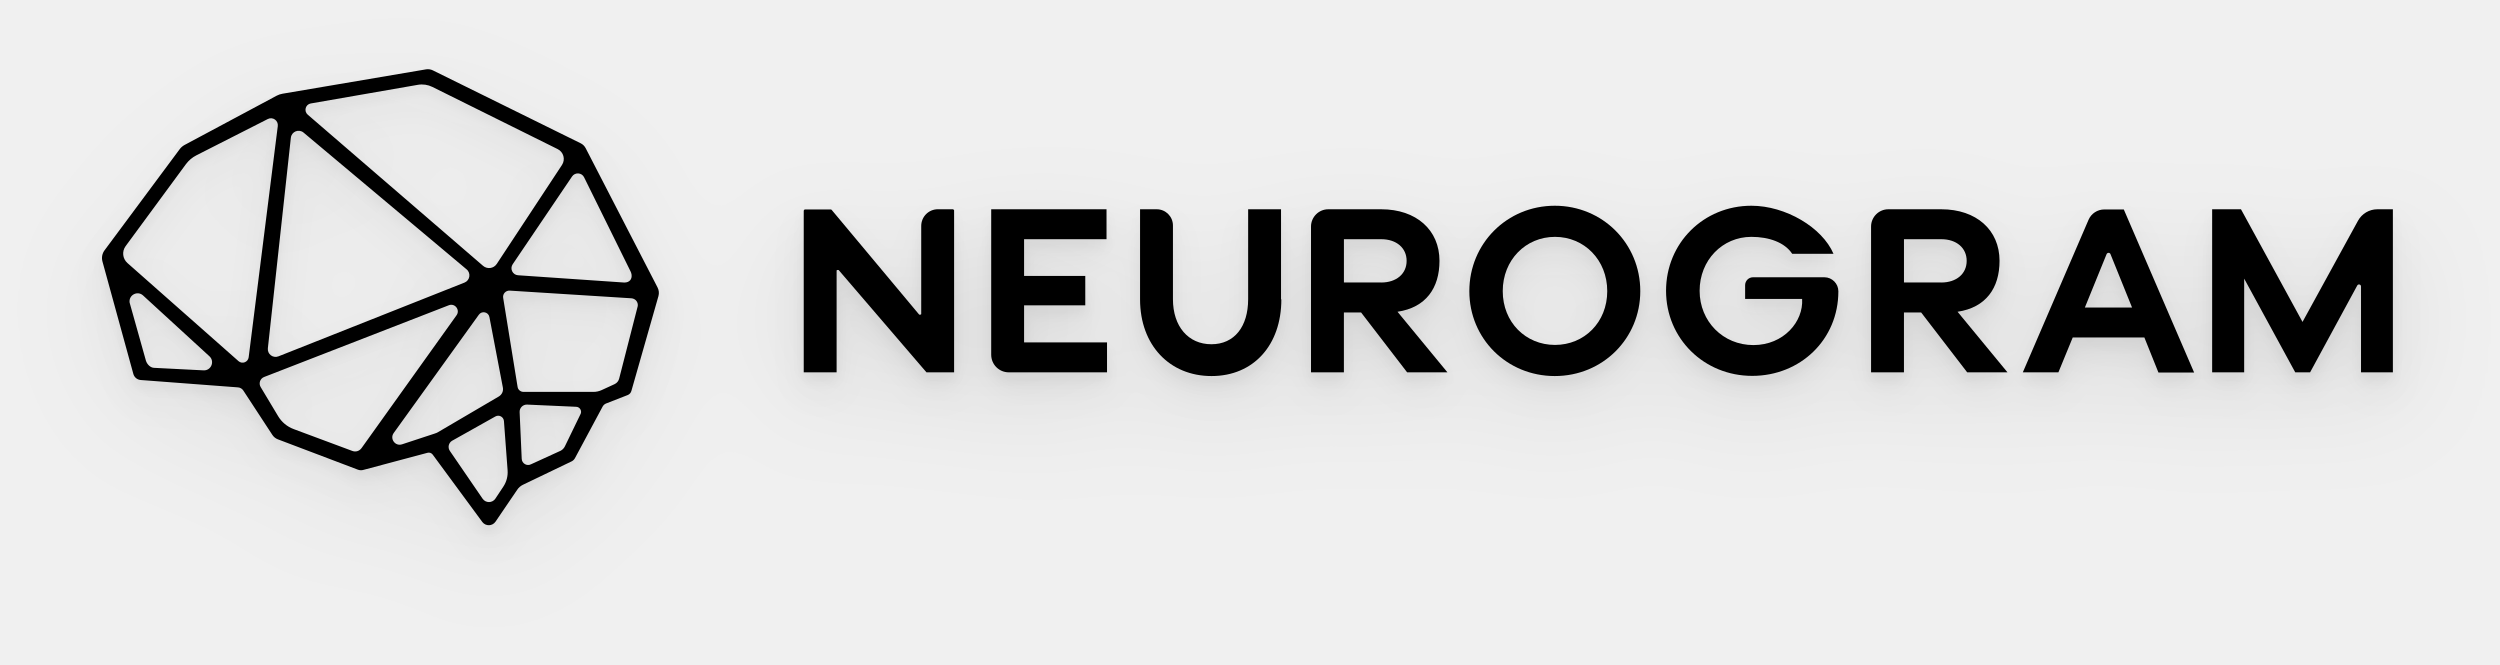
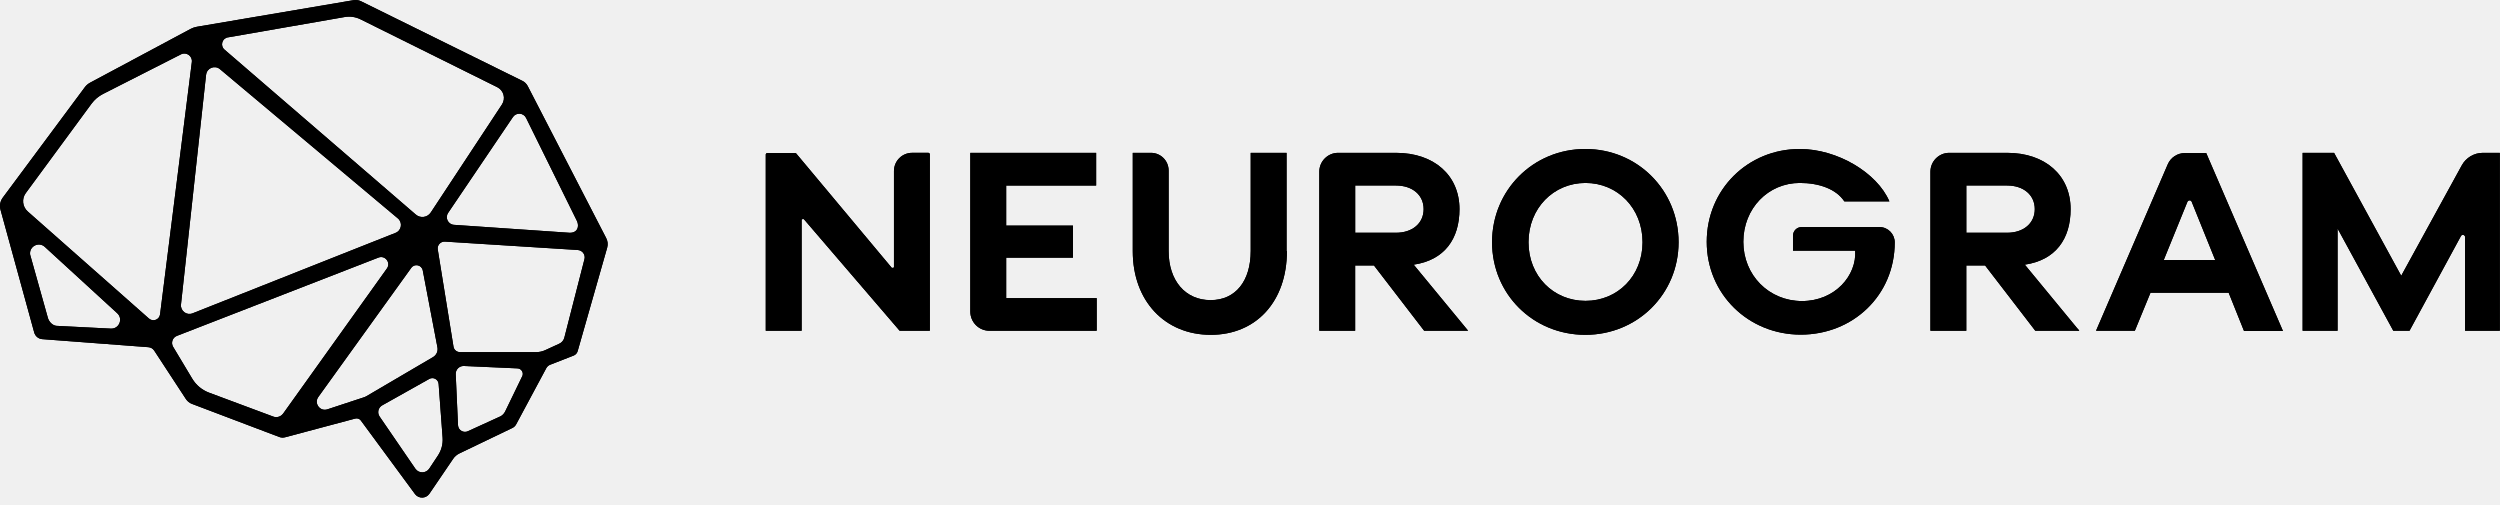
- <svg xmlns="http://www.w3.org/2000/svg" width="335" height="89" viewBox="0 0 335 89" fill="none">
-   <g filter="url(#filter0_ddd_15001_17)">
-     <path d="M88.11 38.518L78.471 19.841C78.323 19.564 78.092 19.335 77.808 19.198L57.998 9.426C57.718 9.289 57.399 9.244 57.09 9.293L37.844 12.561C37.577 12.607 37.318 12.694 37.08 12.821L24.737 19.423C24.478 19.564 24.25 19.757 24.075 19.996L14.008 33.542C13.69 33.971 13.588 34.519 13.728 35.035L17.868 50.106C17.994 50.56 18.387 50.886 18.856 50.922L31.893 51.909C32.183 51.93 32.45 52.088 32.607 52.334L36.499 58.28C36.677 58.55 36.933 58.758 37.234 58.87L47.959 62.936C48.197 63.027 48.46 63.038 48.705 62.964L57.28 60.676C57.532 60.602 57.805 60.69 57.97 60.901L64.639 69.956C65.091 70.54 65.973 70.515 66.394 69.911L69.304 65.631C69.493 65.343 69.76 65.111 70.071 64.96L76.586 61.829C76.782 61.734 76.947 61.579 77.048 61.386L80.747 54.488C80.845 54.309 80.996 54.165 81.181 54.081L84.141 52.925C84.369 52.823 84.54 52.622 84.607 52.38L88.232 39.674C88.341 39.284 88.295 38.869 88.106 38.514L88.11 38.518ZM78.274 23.767L84.488 36.353C84.555 36.487 84.607 36.631 84.628 36.782C84.719 37.411 84.358 37.864 83.654 37.861L69.413 36.884C68.688 36.835 68.292 36.016 68.698 35.411L76.653 23.651C77.055 23.053 77.956 23.113 78.274 23.763V23.767ZM41.647 13.864L55.991 11.366C56.653 11.25 57.336 11.348 57.938 11.647L74.733 19.982C75.521 20.376 75.791 21.37 75.304 22.108L66.565 35.366C66.155 35.988 65.294 36.107 64.73 35.622L41.234 15.365C40.684 14.89 40.933 13.987 41.647 13.861V13.864ZM38.978 18.45C39.069 17.631 40.033 17.238 40.67 17.761L62.52 36.09C63.133 36.592 62.982 37.576 62.243 37.868L37.308 47.752C36.579 48.04 35.805 47.446 35.893 46.666L38.975 18.45H38.978ZM27.308 49.629L20.607 49.288C20.162 49.256 19.732 48.859 19.56 48.353L17.367 40.545C17.224 39.537 18.418 38.904 19.168 39.589L28.061 47.738C28.803 48.416 28.309 49.653 27.308 49.629ZM31.959 48.392L17.073 35.243C16.422 34.666 16.316 33.683 16.831 32.983L24.908 22.006C25.28 21.504 25.763 21.092 26.32 20.811L35.889 15.948C36.551 15.611 37.315 16.155 37.224 16.89L33.322 47.875C33.238 48.532 32.456 48.831 31.959 48.392ZM48.435 60.058C48.162 60.441 47.665 60.595 47.224 60.43L39.346 57.496C38.477 57.173 37.745 56.565 37.269 55.767L34.929 51.867C34.632 51.371 34.852 50.725 35.392 50.517L60.141 40.904C60.961 40.584 61.689 41.529 61.178 42.246L48.439 60.058H48.435ZM58.295 58.083L53.868 59.541C52.957 59.84 52.197 58.796 52.758 58.02L64.155 42.186C64.551 41.603 65.448 41.793 65.581 42.481L67.385 51.934C67.476 52.404 67.259 52.882 66.845 53.125L58.674 57.921C58.555 57.992 58.425 58.044 58.288 58.083H58.295ZM67.451 65.202L66.383 66.815C65.977 67.426 65.084 67.433 64.67 66.829L60.281 60.423C59.973 59.973 60.103 59.355 60.565 59.07L66.383 55.806C66.873 55.528 67.486 55.859 67.528 56.424L68.019 63.03C68.075 63.797 67.875 64.559 67.451 65.202ZM77.77 55.532L75.7 59.801C75.581 60.047 75.388 60.255 75.15 60.388L71.189 62.198C70.632 62.51 69.942 62.127 69.91 61.488L69.63 55.23C69.602 54.675 70.043 54.214 70.597 54.214L77.185 54.509C77.707 54.509 78.036 55.079 77.773 55.532H77.77ZM85.437 41.1L82.964 50.746C82.88 51.069 82.656 51.336 82.351 51.477L80.614 52.275C80.271 52.433 79.9 52.513 79.521 52.513H70.148C69.752 52.513 69.416 52.229 69.357 51.846L67.423 39.906C67.339 39.379 67.77 38.911 68.306 38.943L84.611 39.972C85.181 40.008 85.581 40.549 85.441 41.1H85.437Z" fill="black" />
-     <path d="M127.85 49.892H124.145L112.376 36.181C112.376 36.181 112.106 36.135 112.106 36.272V49.892H107.7V28.226C107.7 28.226 107.766 28.067 107.858 28.067H111.315C111.315 28.067 111.406 28.067 111.451 28.134L123.174 42.162C123.174 42.162 123.444 42.207 123.444 42.07V30.285C123.444 29.037 124.439 28.039 125.682 28.039H127.693C127.693 28.039 127.85 28.106 127.85 28.198V49.892Z" fill="black" />
-     <path d="M148.341 49.892H135.171C133.861 49.892 132.821 48.827 132.821 47.534V28.043H148.274V32.056H137.227V36.975H145.427V40.918H137.227V45.883H148.341V49.896V49.892Z" fill="black" />
-     <path d="M171.7 40.123C171.7 46.241 167.973 50.391 162.348 50.391C156.723 50.391 152.768 46.245 152.768 40.123V28.043H155.006C156.204 28.043 157.174 29.016 157.174 30.218V40.099C157.174 43.746 159.231 46.129 162.327 46.129C165.423 46.129 167.252 43.75 167.252 40.099V28.043H171.658V40.099L171.703 40.12L171.7 40.123Z" fill="black" />
-     <path d="M188.554 49.892L182.386 41.87H180.082V49.892H175.675V30.355C175.675 29.087 176.716 28.043 177.98 28.043H185.097C189.773 28.043 192.891 30.808 192.891 34.955C192.891 38.602 191.062 41.209 187.265 41.775L193.952 49.889H188.554V49.892ZM185.076 37.857C187.132 37.857 188.488 36.68 188.488 34.955C188.488 33.229 187.132 32.052 185.076 32.052H180.085V37.854H185.076V37.857Z" fill="black" />
-     <path d="M263.602 49.892L257.434 41.87H255.129V49.892H250.723V30.355C250.723 29.087 251.763 28.043 253.027 28.043H260.145C264.821 28.043 267.938 30.808 267.938 34.955C267.938 38.602 266.11 41.209 262.313 41.775L268.999 49.889H263.602V49.892ZM260.124 37.857C262.18 37.857 263.535 36.68 263.535 34.955C263.535 33.229 262.18 32.052 260.124 32.052H255.132V37.854H260.124V37.857Z" fill="black" />
-     <path d="M219.798 39.013C219.798 45.359 214.761 50.391 208.344 50.391C201.928 50.391 196.891 45.384 196.891 39.013C196.891 32.642 201.928 27.569 208.344 27.569C214.761 27.569 219.798 32.646 219.798 39.013ZM215.371 39.013C215.371 34.842 212.299 31.739 208.369 31.739C204.439 31.739 201.367 34.846 201.367 39.013C201.367 43.181 204.439 46.22 208.369 46.22C212.299 46.22 215.371 43.184 215.371 39.013Z" fill="black" />
-     <path d="M244.467 37.154C245.507 37.154 246.341 38.015 246.341 39.034C246.341 45.517 241.234 50.367 234.796 50.367C228.358 50.367 223.251 45.38 223.251 38.968C223.251 32.555 228.288 27.569 234.684 27.569C239.269 27.569 244.173 30.471 245.686 34.006H240.152C239.157 32.488 237.055 31.739 234.684 31.739C230.8 31.739 227.749 34.867 227.749 38.968C227.749 43.068 230.891 46.241 234.954 46.241C239.017 46.241 241.686 43.089 241.483 40.053H233.847V38.219C233.847 37.629 234.32 37.154 234.908 37.154H244.467Z" fill="black" />
-     <path d="M289.22 49.892L287.346 45.222H277.745L275.826 49.892H271.059L279.868 29.448C280.229 28.609 281.066 28.067 281.969 28.067H284.589L294.011 49.917H289.244L289.22 49.892ZM282.285 34.048L279.371 41.209H285.696L282.803 34.048C282.712 33.823 282.397 33.823 282.285 34.048Z" fill="black" />
-     <path d="M320.666 49.892H316.376V38.381C316.376 38.11 316.015 38.019 315.878 38.244L309.553 49.892H307.563L300.719 37.337V49.892H296.428V28.043H300.292L308.537 43.138L315.969 29.585C316.488 28.633 317.483 28.043 318.568 28.043H320.645V49.892H320.666Z" fill="black" />
-   </g>
-   <defs>
-     <filter id="filter0_ddd_15001_17" x="3.8147e-06" y="6.19888e-06" width="334.333" height="88.439" filterUnits="userSpaceOnUse" color-interpolation-filters="sRGB">
-       <feFlood flood-opacity="0" result="BackgroundImageFix" />
-       <feColorMatrix in="SourceAlpha" type="matrix" values="0 0 0 0 0 0 0 0 0 0 0 0 0 0 0 0 0 0 127 0" result="hardAlpha" />
-       <feOffset dy="4.393" />
-       <feGaussianBlur stdDeviation="6.833" />
-       <feColorMatrix type="matrix" values="0 0 0 0 0 0 0 0 0 0 0 0 0 0 0 0 0 0 0.1 0" />
-       <feBlend mode="normal" in2="BackgroundImageFix" result="effect1_dropShadow_15001_17" />
-       <feColorMatrix in="SourceAlpha" type="matrix" values="0 0 0 0 0 0 0 0 0 0 0 0 0 0 0 0 0 0 127 0" result="hardAlpha" />
-       <feOffset dy="2.44" />
-       <feGaussianBlur stdDeviation="2.196" />
-       <feColorMatrix type="matrix" values="0 0 0 0 0 0 0 0 0 0 0 0 0 0 0 0 0 0 0.05 0" />
-       <feBlend mode="normal" in2="effect1_dropShadow_15001_17" result="effect2_dropShadow_15001_17" />
-       <feColorMatrix in="SourceAlpha" type="matrix" values="0 0 0 0 0 0 0 0 0 0 0 0 0 0 0 0 0 0 127 0" result="hardAlpha" />
-       <feOffset dy="0.976" />
-       <feGaussianBlur stdDeviation="0.732" />
-       <feColorMatrix type="matrix" values="0 0 0 0 0 0 0 0 0 0 0 0 0 0 0 0 0 0 0.04 0" />
-       <feBlend mode="normal" in2="effect2_dropShadow_15001_17" result="effect3_dropShadow_15001_17" />
-       <feBlend mode="normal" in="SourceGraphic" in2="effect3_dropShadow_15001_17" result="shape" />
-     </filter>
-   </defs>
+ <svg xmlns="http://www.w3.org/2000/svg" width="307" height="62" viewBox="0 0 307 62" fill="none">
+   <mask id="path-1-inside-1_15001_17" fill="white">
+     <path d="M74.443 29.244L64.804 10.568C64.657 10.29 64.426 10.062 64.142 9.925L44.331 0.153C44.051 0.016 43.732 -0.03 43.424 0.019L24.177 3.287C23.911 3.333 23.652 3.421 23.413 3.547L11.07 10.15C10.811 10.29 10.583 10.483 10.408 10.722L0.342 24.268C0.023 24.697 -0.079 25.245 0.062 25.762L4.202 40.833C4.328 41.286 4.72 41.613 5.189 41.648L18.226 42.635C18.517 42.656 18.783 42.815 18.941 43.06L22.832 49.006C23.011 49.277 23.266 49.484 23.568 49.596L34.293 53.662C34.531 53.753 34.794 53.764 35.039 53.69L43.613 51.403C43.865 51.329 44.139 51.416 44.303 51.627L50.972 60.683C51.424 61.266 52.307 61.241 52.727 60.637L55.638 56.357C55.827 56.069 56.093 55.837 56.405 55.686L62.92 52.555C63.116 52.46 63.28 52.306 63.382 52.112L67.081 45.215C67.179 45.035 67.329 44.891 67.515 44.807L70.475 43.651C70.702 43.549 70.874 43.349 70.941 43.106L74.566 30.4C74.674 30.01 74.629 29.595 74.44 29.241L74.443 29.244ZM64.608 14.493L70.822 27.079C70.888 27.213 70.941 27.357 70.962 27.508C71.053 28.137 70.692 28.59 69.988 28.587L55.746 27.61C55.021 27.561 54.625 26.742 55.032 26.138L62.986 14.377C63.389 13.78 64.289 13.839 64.608 14.489V14.493ZM27.981 4.591L42.324 2.092C42.986 1.976 43.669 2.075 44.272 2.373L61.067 10.708C61.855 11.102 62.124 12.096 61.638 12.834L52.899 26.092C52.489 26.714 51.627 26.834 51.063 26.349L27.568 6.091C27.018 5.617 27.266 4.714 27.981 4.587V4.591ZM25.312 9.176C25.403 8.358 26.366 7.964 27.004 8.488L48.853 26.816C49.466 27.318 49.315 28.302 48.576 28.594L23.641 38.478C22.913 38.767 22.139 38.173 22.226 37.393L25.308 9.176H25.312ZM13.641 40.355L6.941 40.014C6.496 39.982 6.065 39.585 5.893 39.079L3.701 31.271C3.557 30.263 4.752 29.631 5.501 30.316L14.394 38.464C15.137 39.143 14.643 40.38 13.641 40.355ZM18.293 39.118L3.407 25.969C2.755 25.393 2.65 24.409 3.165 23.71L11.242 12.732C11.613 12.23 12.097 11.819 12.653 11.538L22.223 6.674C22.885 6.337 23.648 6.882 23.557 7.616L19.655 38.601C19.571 39.258 18.79 39.557 18.293 39.118ZM34.769 50.784C34.496 51.167 33.998 51.322 33.557 51.157L25.68 48.222C24.811 47.899 24.079 47.291 23.603 46.494L21.263 42.593C20.965 42.098 21.186 41.451 21.725 41.244L46.475 31.63C47.294 31.31 48.023 32.255 47.512 32.972L34.773 50.784H34.769ZM44.629 48.809L40.202 50.267C39.291 50.566 38.531 49.523 39.091 48.746L50.489 32.913C50.885 32.329 51.781 32.519 51.914 33.208L53.718 42.66C53.809 43.131 53.592 43.609 53.179 43.851L45.007 48.648C44.888 48.718 44.758 48.771 44.622 48.809H44.629ZM53.785 55.928L52.717 57.541C52.31 58.153 51.417 58.16 51.004 57.555L46.615 51.15C46.307 50.7 46.436 50.081 46.899 49.797L52.717 46.532C53.207 46.255 53.82 46.585 53.862 47.151L54.352 53.757C54.408 54.523 54.209 55.285 53.785 55.928ZM64.103 46.258L62.033 50.528C61.914 50.773 61.722 50.981 61.483 51.114L57.522 52.924C56.965 53.237 56.275 52.854 56.244 52.214L55.963 45.956C55.935 45.401 56.377 44.941 56.93 44.941L63.519 45.236C64.04 45.236 64.37 45.805 64.107 46.258H64.103ZM71.771 31.827L69.298 41.472C69.214 41.796 68.99 42.063 68.685 42.203L66.948 43.001C66.604 43.159 66.233 43.24 65.855 43.24H56.482C56.086 43.24 55.75 42.955 55.69 42.572L53.757 30.632C53.673 30.105 54.103 29.638 54.639 29.669L70.944 30.699C71.515 30.734 71.914 31.275 71.774 31.827H71.771Z" />
+     <path d="M114.184 40.618H110.478L98.709 26.907C98.709 26.907 98.44 26.862 98.44 26.999V40.618H94.033V18.952C94.033 18.952 94.1 18.794 94.191 18.794H97.648C97.648 18.794 97.739 18.794 97.785 18.86L109.508 32.888C109.508 32.888 109.778 32.934 109.778 32.797V21.011C109.778 19.764 110.772 18.766 112.016 18.766H114.026C114.026 18.766 114.184 18.832 114.184 18.924V40.618Z" />
+     <path d="M134.674 40.618H121.505C120.195 40.618 119.154 39.554 119.154 38.261V18.769H134.608V22.782H123.561V27.701H131.76V31.644H123.561V36.609H134.674V40.622V40.618Z" />
+     <path d="M158.033 30.85C158.033 36.968 154.307 41.117 148.681 41.117C143.056 41.117 139.102 36.971 139.102 30.85V18.769H141.34C142.538 18.769 143.508 19.742 143.508 20.944V30.825C143.508 34.473 145.564 36.855 148.66 36.855C151.757 36.855 153.585 34.476 153.585 30.825V18.769H157.991V30.825L158.037 30.846L158.033 30.85Z" />
+     <path d="M174.888 40.618L168.72 32.596H166.415V40.618H162.009V21.081C162.009 19.813 163.049 18.769 164.314 18.769H171.431C176.107 18.769 179.224 21.535 179.224 25.681C179.224 29.328 177.396 31.936 173.599 32.501L180.286 40.615H174.888V40.618ZM171.41 28.583C173.466 28.583 174.821 27.406 174.821 25.681C174.821 23.956 173.466 22.779 171.41 22.779H166.419V28.58H171.41V28.583Z" />
+     <path d="M249.935 40.618L243.767 32.596H241.462V40.618H237.056V21.081C237.056 19.813 238.096 18.769 239.361 18.769H246.478C251.154 18.769 254.271 21.535 254.271 25.681C254.271 29.328 252.443 31.936 248.646 32.501L255.333 40.615H249.935V40.618ZM246.457 28.583C248.513 28.583 249.869 27.406 249.869 25.681C249.869 23.956 248.513 22.779 246.457 22.779H241.466V28.58H246.457V28.583Z" />
+     <path d="M206.131 29.739C206.131 36.086 201.095 41.117 194.678 41.117C188.261 41.117 183.224 36.11 183.224 29.739C183.224 23.369 188.261 18.295 194.678 18.295C201.095 18.295 206.131 23.372 206.131 29.739ZM201.704 29.739C201.704 25.569 198.632 22.466 194.702 22.466C190.772 22.466 187.701 25.572 187.701 29.739C187.701 33.907 190.772 36.946 194.702 36.946C198.632 36.946 201.704 33.91 201.704 29.739Z" />
+     <path d="M230.8 27.881C231.841 27.881 232.674 28.741 232.674 29.761C232.674 36.244 227.567 41.093 221.13 41.093C214.692 41.093 209.585 36.107 209.585 29.694C209.585 23.281 214.622 18.295 221.018 18.295C225.602 18.295 230.506 21.197 232.019 24.732H226.485C225.49 23.214 223.389 22.466 221.018 22.466C217.133 22.466 214.082 25.593 214.082 29.694C214.082 33.794 217.224 36.968 221.287 36.968C225.35 36.968 228.019 33.816 227.816 30.78H220.18V28.945C220.18 28.355 220.653 27.881 221.242 27.881H230.8Z" />
+     <path d="M275.553 40.618L273.68 35.949H264.079L262.159 40.618H257.392L266.201 20.175C266.562 19.335 267.399 18.794 268.303 18.794H270.923L280.345 40.643H275.578L275.553 40.618ZM268.618 24.774L265.704 31.936H272.03L269.137 24.774C269.046 24.549 268.73 24.549 268.618 24.774Z" />
+     <path d="M307 40.618H302.709V29.107C302.709 28.836 302.349 28.745 302.212 28.97L295.886 40.618H293.897L287.053 28.063V40.618H282.762V18.769H286.625L294.87 33.865L302.303 20.312C302.821 19.36 303.816 18.769 304.902 18.769H306.979V40.618H307Z" />
+   </mask>
+   <path d="M74.443 29.244L64.804 10.568C64.657 10.29 64.426 10.062 64.142 9.925L44.331 0.153C44.051 0.016 43.732 -0.03 43.424 0.019L24.177 3.287C23.911 3.333 23.652 3.421 23.413 3.547L11.07 10.15C10.811 10.29 10.583 10.483 10.408 10.722L0.342 24.268C0.023 24.697 -0.079 25.245 0.062 25.762L4.202 40.833C4.328 41.286 4.72 41.613 5.189 41.648L18.226 42.635C18.517 42.656 18.783 42.815 18.941 43.06L22.832 49.006C23.011 49.277 23.266 49.484 23.568 49.596L34.293 53.662C34.531 53.753 34.794 53.764 35.039 53.69L43.613 51.403C43.865 51.329 44.139 51.416 44.303 51.627L50.972 60.683C51.424 61.266 52.307 61.241 52.727 60.637L55.638 56.357C55.827 56.069 56.093 55.837 56.405 55.686L62.92 52.555C63.116 52.46 63.28 52.306 63.382 52.112L67.081 45.215C67.179 45.035 67.329 44.891 67.515 44.807L70.475 43.651C70.702 43.549 70.874 43.349 70.941 43.106L74.566 30.4C74.674 30.01 74.629 29.595 74.44 29.241L74.443 29.244ZM64.608 14.493L70.822 27.079C70.888 27.213 70.941 27.357 70.962 27.508C71.053 28.137 70.692 28.59 69.988 28.587L55.746 27.61C55.021 27.561 54.625 26.742 55.032 26.138L62.986 14.377C63.389 13.78 64.289 13.839 64.608 14.489V14.493ZM27.981 4.591L42.324 2.092C42.986 1.976 43.669 2.075 44.272 2.373L61.067 10.708C61.855 11.102 62.124 12.096 61.638 12.834L52.899 26.092C52.489 26.714 51.627 26.834 51.063 26.349L27.568 6.091C27.018 5.617 27.266 4.714 27.981 4.587V4.591ZM25.312 9.176C25.403 8.358 26.366 7.964 27.004 8.488L48.853 26.816C49.466 27.318 49.315 28.302 48.576 28.594L23.641 38.478C22.913 38.767 22.139 38.173 22.226 37.393L25.308 9.176H25.312ZM13.641 40.355L6.941 40.014C6.496 39.982 6.065 39.585 5.893 39.079L3.701 31.271C3.557 30.263 4.752 29.631 5.501 30.316L14.394 38.464C15.137 39.143 14.643 40.38 13.641 40.355ZM18.293 39.118L3.407 25.969C2.755 25.393 2.65 24.409 3.165 23.71L11.242 12.732C11.613 12.23 12.097 11.819 12.653 11.538L22.223 6.674C22.885 6.337 23.648 6.882 23.557 7.616L19.655 38.601C19.571 39.258 18.79 39.557 18.293 39.118ZM34.769 50.784C34.496 51.167 33.998 51.322 33.557 51.157L25.68 48.222C24.811 47.899 24.079 47.291 23.603 46.494L21.263 42.593C20.965 42.098 21.186 41.451 21.725 41.244L46.475 31.63C47.294 31.31 48.023 32.255 47.512 32.972L34.773 50.784H34.769ZM44.629 48.809L40.202 50.267C39.291 50.566 38.531 49.523 39.091 48.746L50.489 32.913C50.885 32.329 51.781 32.519 51.914 33.208L53.718 42.66C53.809 43.131 53.592 43.609 53.179 43.851L45.007 48.648C44.888 48.718 44.758 48.771 44.622 48.809H44.629ZM53.785 55.928L52.717 57.541C52.31 58.153 51.417 58.16 51.004 57.555L46.615 51.15C46.307 50.7 46.436 50.081 46.899 49.797L52.717 46.532C53.207 46.255 53.82 46.585 53.862 47.151L54.352 53.757C54.408 54.523 54.209 55.285 53.785 55.928ZM64.103 46.258L62.033 50.528C61.914 50.773 61.722 50.981 61.483 51.114L57.522 52.924C56.965 53.237 56.275 52.854 56.244 52.214L55.963 45.956C55.935 45.401 56.377 44.941 56.93 44.941L63.519 45.236C64.04 45.236 64.37 45.805 64.107 46.258H64.103ZM71.771 31.827L69.298 41.472C69.214 41.796 68.99 42.063 68.685 42.203L66.948 43.001C66.604 43.159 66.233 43.24 65.855 43.24H56.482C56.086 43.24 55.75 42.955 55.69 42.572L53.757 30.632C53.673 30.105 54.103 29.638 54.639 29.669L70.944 30.699C71.515 30.734 71.914 31.275 71.774 31.827H71.771Z" fill="black" />
+   <path d="M114.184 40.618H110.478L98.709 26.907C98.709 26.907 98.44 26.862 98.44 26.999V40.618H94.033V18.952C94.033 18.952 94.1 18.794 94.191 18.794H97.648C97.648 18.794 97.739 18.794 97.785 18.86L109.508 32.888C109.508 32.888 109.778 32.934 109.778 32.797V21.011C109.778 19.764 110.772 18.766 112.016 18.766H114.026C114.026 18.766 114.184 18.832 114.184 18.924V40.618Z" fill="black" />
+   <path d="M134.674 40.618H121.505C120.195 40.618 119.154 39.554 119.154 38.261V18.769H134.608V22.782H123.561V27.701H131.76V31.644H123.561V36.609H134.674V40.622V40.618Z" fill="black" />
+   <path d="M158.033 30.85C158.033 36.968 154.307 41.117 148.681 41.117C143.056 41.117 139.102 36.971 139.102 30.85V18.769H141.34C142.538 18.769 143.508 19.742 143.508 20.944V30.825C143.508 34.473 145.564 36.855 148.66 36.855C151.757 36.855 153.585 34.476 153.585 30.825V18.769H157.991V30.825L158.037 30.846L158.033 30.85Z" fill="black" />
+   <path d="M174.888 40.618L168.72 32.596H166.415V40.618H162.009V21.081C162.009 19.813 163.049 18.769 164.314 18.769H171.431C176.107 18.769 179.224 21.535 179.224 25.681C179.224 29.328 177.396 31.936 173.599 32.501L180.286 40.615H174.888V40.618ZM171.41 28.583C173.466 28.583 174.821 27.406 174.821 25.681C174.821 23.956 173.466 22.779 171.41 22.779H166.419V28.58H171.41V28.583Z" fill="black" />
+   <path d="M249.935 40.618L243.767 32.596H241.462V40.618H237.056V21.081C237.056 19.813 238.096 18.769 239.361 18.769H246.478C251.154 18.769 254.271 21.535 254.271 25.681C254.271 29.328 252.443 31.936 248.646 32.501L255.333 40.615H249.935V40.618ZM246.457 28.583C248.513 28.583 249.869 27.406 249.869 25.681C249.869 23.956 248.513 22.779 246.457 22.779H241.466V28.58H246.457V28.583Z" fill="black" />
+   <path d="M206.131 29.739C206.131 36.086 201.095 41.117 194.678 41.117C188.261 41.117 183.224 36.11 183.224 29.739C183.224 23.369 188.261 18.295 194.678 18.295C201.095 18.295 206.131 23.372 206.131 29.739ZM201.704 29.739C201.704 25.569 198.632 22.466 194.702 22.466C190.772 22.466 187.701 25.572 187.701 29.739C187.701 33.907 190.772 36.946 194.702 36.946C198.632 36.946 201.704 33.91 201.704 29.739Z" fill="black" />
+   <path d="M230.8 27.881C231.841 27.881 232.674 28.741 232.674 29.761C232.674 36.244 227.567 41.093 221.13 41.093C214.692 41.093 209.585 36.107 209.585 29.694C209.585 23.281 214.622 18.295 221.018 18.295C225.602 18.295 230.506 21.197 232.019 24.732H226.485C225.49 23.214 223.389 22.466 221.018 22.466C217.133 22.466 214.082 25.593 214.082 29.694C214.082 33.794 217.224 36.968 221.287 36.968C225.35 36.968 228.019 33.816 227.816 30.78H220.18V28.945C220.18 28.355 220.653 27.881 221.242 27.881H230.8Z" fill="black" />
+   <path d="M275.553 40.618L273.68 35.949H264.079L262.159 40.618H257.392L266.201 20.175C266.562 19.335 267.399 18.794 268.303 18.794H270.923L280.345 40.643H275.578L275.553 40.618ZM268.618 24.774L265.704 31.936H272.03L269.137 24.774C269.046 24.549 268.73 24.549 268.618 24.774Z" fill="black" />
+   <path d="M307 40.618H302.709V29.107C302.709 28.836 302.349 28.745 302.212 28.97L295.886 40.618H293.897L287.053 28.063V40.618H282.762V18.769H286.625L294.87 33.865L302.303 20.312C302.821 19.36 303.816 18.769 304.902 18.769H306.979V40.618H307Z" fill="black" />
+   <path d="M74.443 29.244L64.804 10.568C64.657 10.29 64.426 10.062 64.142 9.925L44.331 0.153C44.051 0.016 43.732 -0.03 43.424 0.019L24.177 3.287C23.911 3.333 23.652 3.421 23.413 3.547L11.07 10.15C10.811 10.29 10.583 10.483 10.408 10.722L0.342 24.268C0.023 24.697 -0.079 25.245 0.062 25.762L4.202 40.833C4.328 41.286 4.72 41.613 5.189 41.648L18.226 42.635C18.517 42.656 18.783 42.815 18.941 43.06L22.832 49.006C23.011 49.277 23.266 49.484 23.568 49.596L34.293 53.662C34.531 53.753 34.794 53.764 35.039 53.69L43.613 51.403C43.865 51.329 44.139 51.416 44.303 51.627L50.972 60.683C51.424 61.266 52.307 61.241 52.727 60.637L55.638 56.357C55.827 56.069 56.093 55.837 56.405 55.686L62.92 52.555C63.116 52.46 63.28 52.306 63.382 52.112L67.081 45.215C67.179 45.035 67.329 44.891 67.515 44.807L70.475 43.651C70.702 43.549 70.874 43.349 70.941 43.106L74.566 30.4C74.674 30.01 74.629 29.595 74.44 29.241L74.443 29.244ZM64.608 14.493L70.822 27.079C70.888 27.213 70.941 27.357 70.962 27.508C71.053 28.137 70.692 28.59 69.988 28.587L55.746 27.61C55.021 27.561 54.625 26.742 55.032 26.138L62.986 14.377C63.389 13.78 64.289 13.839 64.608 14.489V14.493ZM27.981 4.591L42.324 2.092C42.986 1.976 43.669 2.075 44.272 2.373L61.067 10.708C61.855 11.102 62.124 12.096 61.638 12.834L52.899 26.092C52.489 26.714 51.627 26.834 51.063 26.349L27.568 6.091C27.018 5.617 27.266 4.714 27.981 4.587V4.591ZM25.312 9.176C25.403 8.358 26.366 7.964 27.004 8.488L48.853 26.816C49.466 27.318 49.315 28.302 48.576 28.594L23.641 38.478C22.913 38.767 22.139 38.173 22.226 37.393L25.308 9.176H25.312ZM13.641 40.355L6.941 40.014C6.496 39.982 6.065 39.585 5.893 39.079L3.701 31.271C3.557 30.263 4.752 29.631 5.501 30.316L14.394 38.464C15.137 39.143 14.643 40.38 13.641 40.355ZM18.293 39.118L3.407 25.969C2.755 25.393 2.65 24.409 3.165 23.71L11.242 12.732C11.613 12.23 12.097 11.819 12.653 11.538L22.223 6.674C22.885 6.337 23.648 6.882 23.557 7.616L19.655 38.601C19.571 39.258 18.79 39.557 18.293 39.118ZM34.769 50.784C34.496 51.167 33.998 51.322 33.557 51.157L25.68 48.222C24.811 47.899 24.079 47.291 23.603 46.494L21.263 42.593C20.965 42.098 21.186 41.451 21.725 41.244L46.475 31.63C47.294 31.31 48.023 32.255 47.512 32.972L34.773 50.784H34.769ZM44.629 48.809L40.202 50.267C39.291 50.566 38.531 49.523 39.091 48.746L50.489 32.913C50.885 32.329 51.781 32.519 51.914 33.208L53.718 42.66C53.809 43.131 53.592 43.609 53.179 43.851L45.007 48.648C44.888 48.718 44.758 48.771 44.622 48.809H44.629ZM53.785 55.928L52.717 57.541C52.31 58.153 51.417 58.16 51.004 57.555L46.615 51.15C46.307 50.7 46.436 50.081 46.899 49.797L52.717 46.532C53.207 46.255 53.82 46.585 53.862 47.151L54.352 53.757C54.408 54.523 54.209 55.285 53.785 55.928ZM64.103 46.258L62.033 50.528C61.914 50.773 61.722 50.981 61.483 51.114L57.522 52.924C56.965 53.237 56.275 52.854 56.244 52.214L55.963 45.956C55.935 45.401 56.377 44.941 56.93 44.941L63.519 45.236C64.04 45.236 64.37 45.805 64.107 46.258H64.103ZM71.771 31.827L69.298 41.472C69.214 41.796 68.99 42.063 68.685 42.203L66.948 43.001C66.604 43.159 66.233 43.24 65.855 43.24H56.482C56.086 43.24 55.75 42.955 55.69 42.572L53.757 30.632C53.673 30.105 54.103 29.638 54.639 29.669L70.944 30.699C71.515 30.734 71.914 31.275 71.774 31.827H71.771Z" stroke="black" stroke-width="8" mask="url(#path-1-inside-1_15001_17)" />
+   <path d="M114.184 40.618H110.478L98.709 26.907C98.709 26.907 98.44 26.862 98.44 26.999V40.618H94.033V18.952C94.033 18.952 94.1 18.794 94.191 18.794H97.648C97.648 18.794 97.739 18.794 97.785 18.86L109.508 32.888C109.508 32.888 109.778 32.934 109.778 32.797V21.011C109.778 19.764 110.772 18.766 112.016 18.766H114.026C114.026 18.766 114.184 18.832 114.184 18.924V40.618Z" stroke="black" stroke-width="8" mask="url(#path-1-inside-1_15001_17)" />
+   <path d="M134.674 40.618H121.505C120.195 40.618 119.154 39.554 119.154 38.261V18.769H134.608V22.782H123.561V27.701H131.76V31.644H123.561V36.609H134.674V40.622V40.618Z" stroke="black" stroke-width="8" mask="url(#path-1-inside-1_15001_17)" />
+   <path d="M158.033 30.85C158.033 36.968 154.307 41.117 148.681 41.117C143.056 41.117 139.102 36.971 139.102 30.85V18.769H141.34C142.538 18.769 143.508 19.742 143.508 20.944V30.825C143.508 34.473 145.564 36.855 148.66 36.855C151.757 36.855 153.585 34.476 153.585 30.825V18.769H157.991V30.825L158.037 30.846L158.033 30.85Z" stroke="black" stroke-width="8" mask="url(#path-1-inside-1_15001_17)" />
+   <path d="M174.888 40.618L168.72 32.596H166.415V40.618H162.009V21.081C162.009 19.813 163.049 18.769 164.314 18.769H171.431C176.107 18.769 179.224 21.535 179.224 25.681C179.224 29.328 177.396 31.936 173.599 32.501L180.286 40.615H174.888V40.618ZM171.41 28.583C173.466 28.583 174.821 27.406 174.821 25.681C174.821 23.956 173.466 22.779 171.41 22.779H166.419V28.58H171.41V28.583Z" stroke="black" stroke-width="8" mask="url(#path-1-inside-1_15001_17)" />
+   <path d="M249.935 40.618L243.767 32.596H241.462V40.618H237.056V21.081C237.056 19.813 238.096 18.769 239.361 18.769H246.478C251.154 18.769 254.271 21.535 254.271 25.681C254.271 29.328 252.443 31.936 248.646 32.501L255.333 40.615H249.935V40.618ZM246.457 28.583C248.513 28.583 249.869 27.406 249.869 25.681C249.869 23.956 248.513 22.779 246.457 22.779H241.466V28.58H246.457V28.583Z" stroke="black" stroke-width="8" mask="url(#path-1-inside-1_15001_17)" />
+   <path d="M206.131 29.739C206.131 36.086 201.095 41.117 194.678 41.117C188.261 41.117 183.224 36.11 183.224 29.739C183.224 23.369 188.261 18.295 194.678 18.295C201.095 18.295 206.131 23.372 206.131 29.739ZM201.704 29.739C201.704 25.569 198.632 22.466 194.702 22.466C190.772 22.466 187.701 25.572 187.701 29.739C187.701 33.907 190.772 36.946 194.702 36.946C198.632 36.946 201.704 33.91 201.704 29.739Z" stroke="black" stroke-width="8" mask="url(#path-1-inside-1_15001_17)" />
+   <path d="M230.8 27.881C231.841 27.881 232.674 28.741 232.674 29.761C232.674 36.244 227.567 41.093 221.13 41.093C214.692 41.093 209.585 36.107 209.585 29.694C209.585 23.281 214.622 18.295 221.018 18.295C225.602 18.295 230.506 21.197 232.019 24.732H226.485C225.49 23.214 223.389 22.466 221.018 22.466C217.133 22.466 214.082 25.593 214.082 29.694C214.082 33.794 217.224 36.968 221.287 36.968C225.35 36.968 228.019 33.816 227.816 30.78H220.18V28.945C220.18 28.355 220.653 27.881 221.242 27.881H230.8Z" stroke="black" stroke-width="8" mask="url(#path-1-inside-1_15001_17)" />
+   <path d="M275.553 40.618L273.68 35.949H264.079L262.159 40.618H257.392L266.201 20.175C266.562 19.335 267.399 18.794 268.303 18.794H270.923L280.345 40.643H275.578L275.553 40.618ZM268.618 24.774L265.704 31.936H272.03L269.137 24.774C269.046 24.549 268.73 24.549 268.618 24.774Z" stroke="black" stroke-width="8" mask="url(#path-1-inside-1_15001_17)" />
+   <path d="M307 40.618H302.709V29.107C302.709 28.836 302.349 28.745 302.212 28.97L295.886 40.618H293.897L287.053 28.063V40.618H282.762V18.769H286.625L294.87 33.865L302.303 20.312C302.821 19.36 303.816 18.769 304.902 18.769H306.979V40.618H307Z" stroke="black" stroke-width="8" mask="url(#path-1-inside-1_15001_17)" />
</svg>
